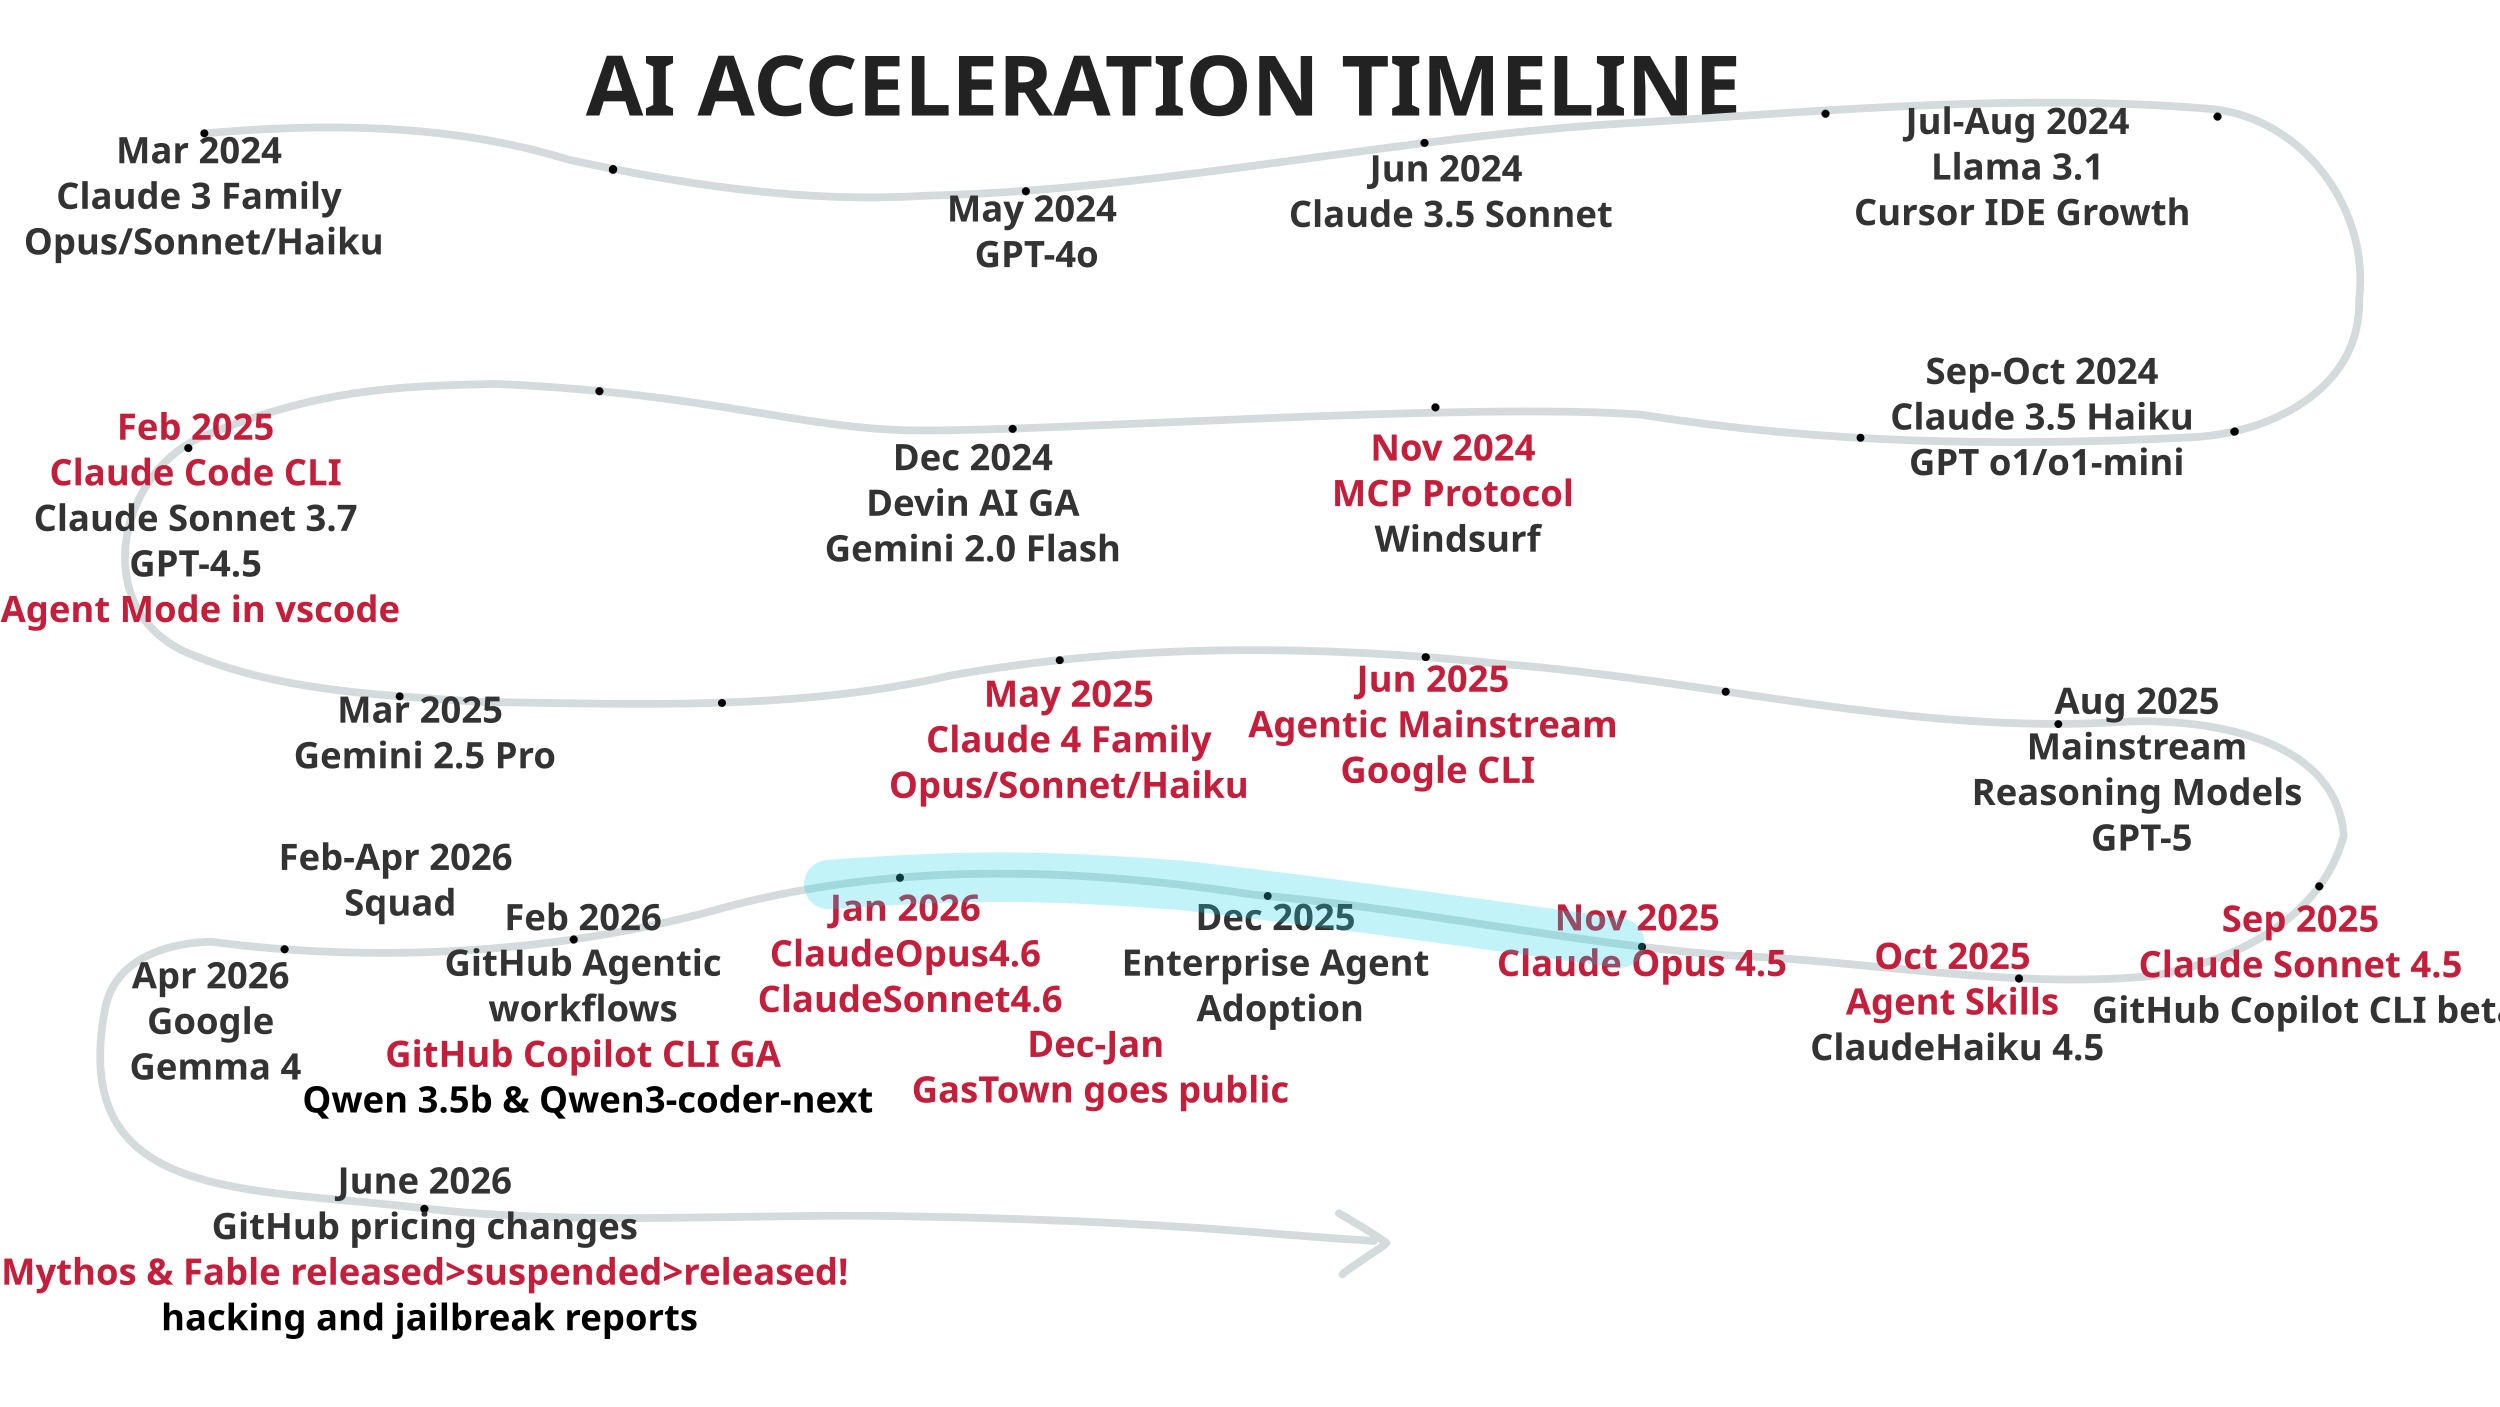
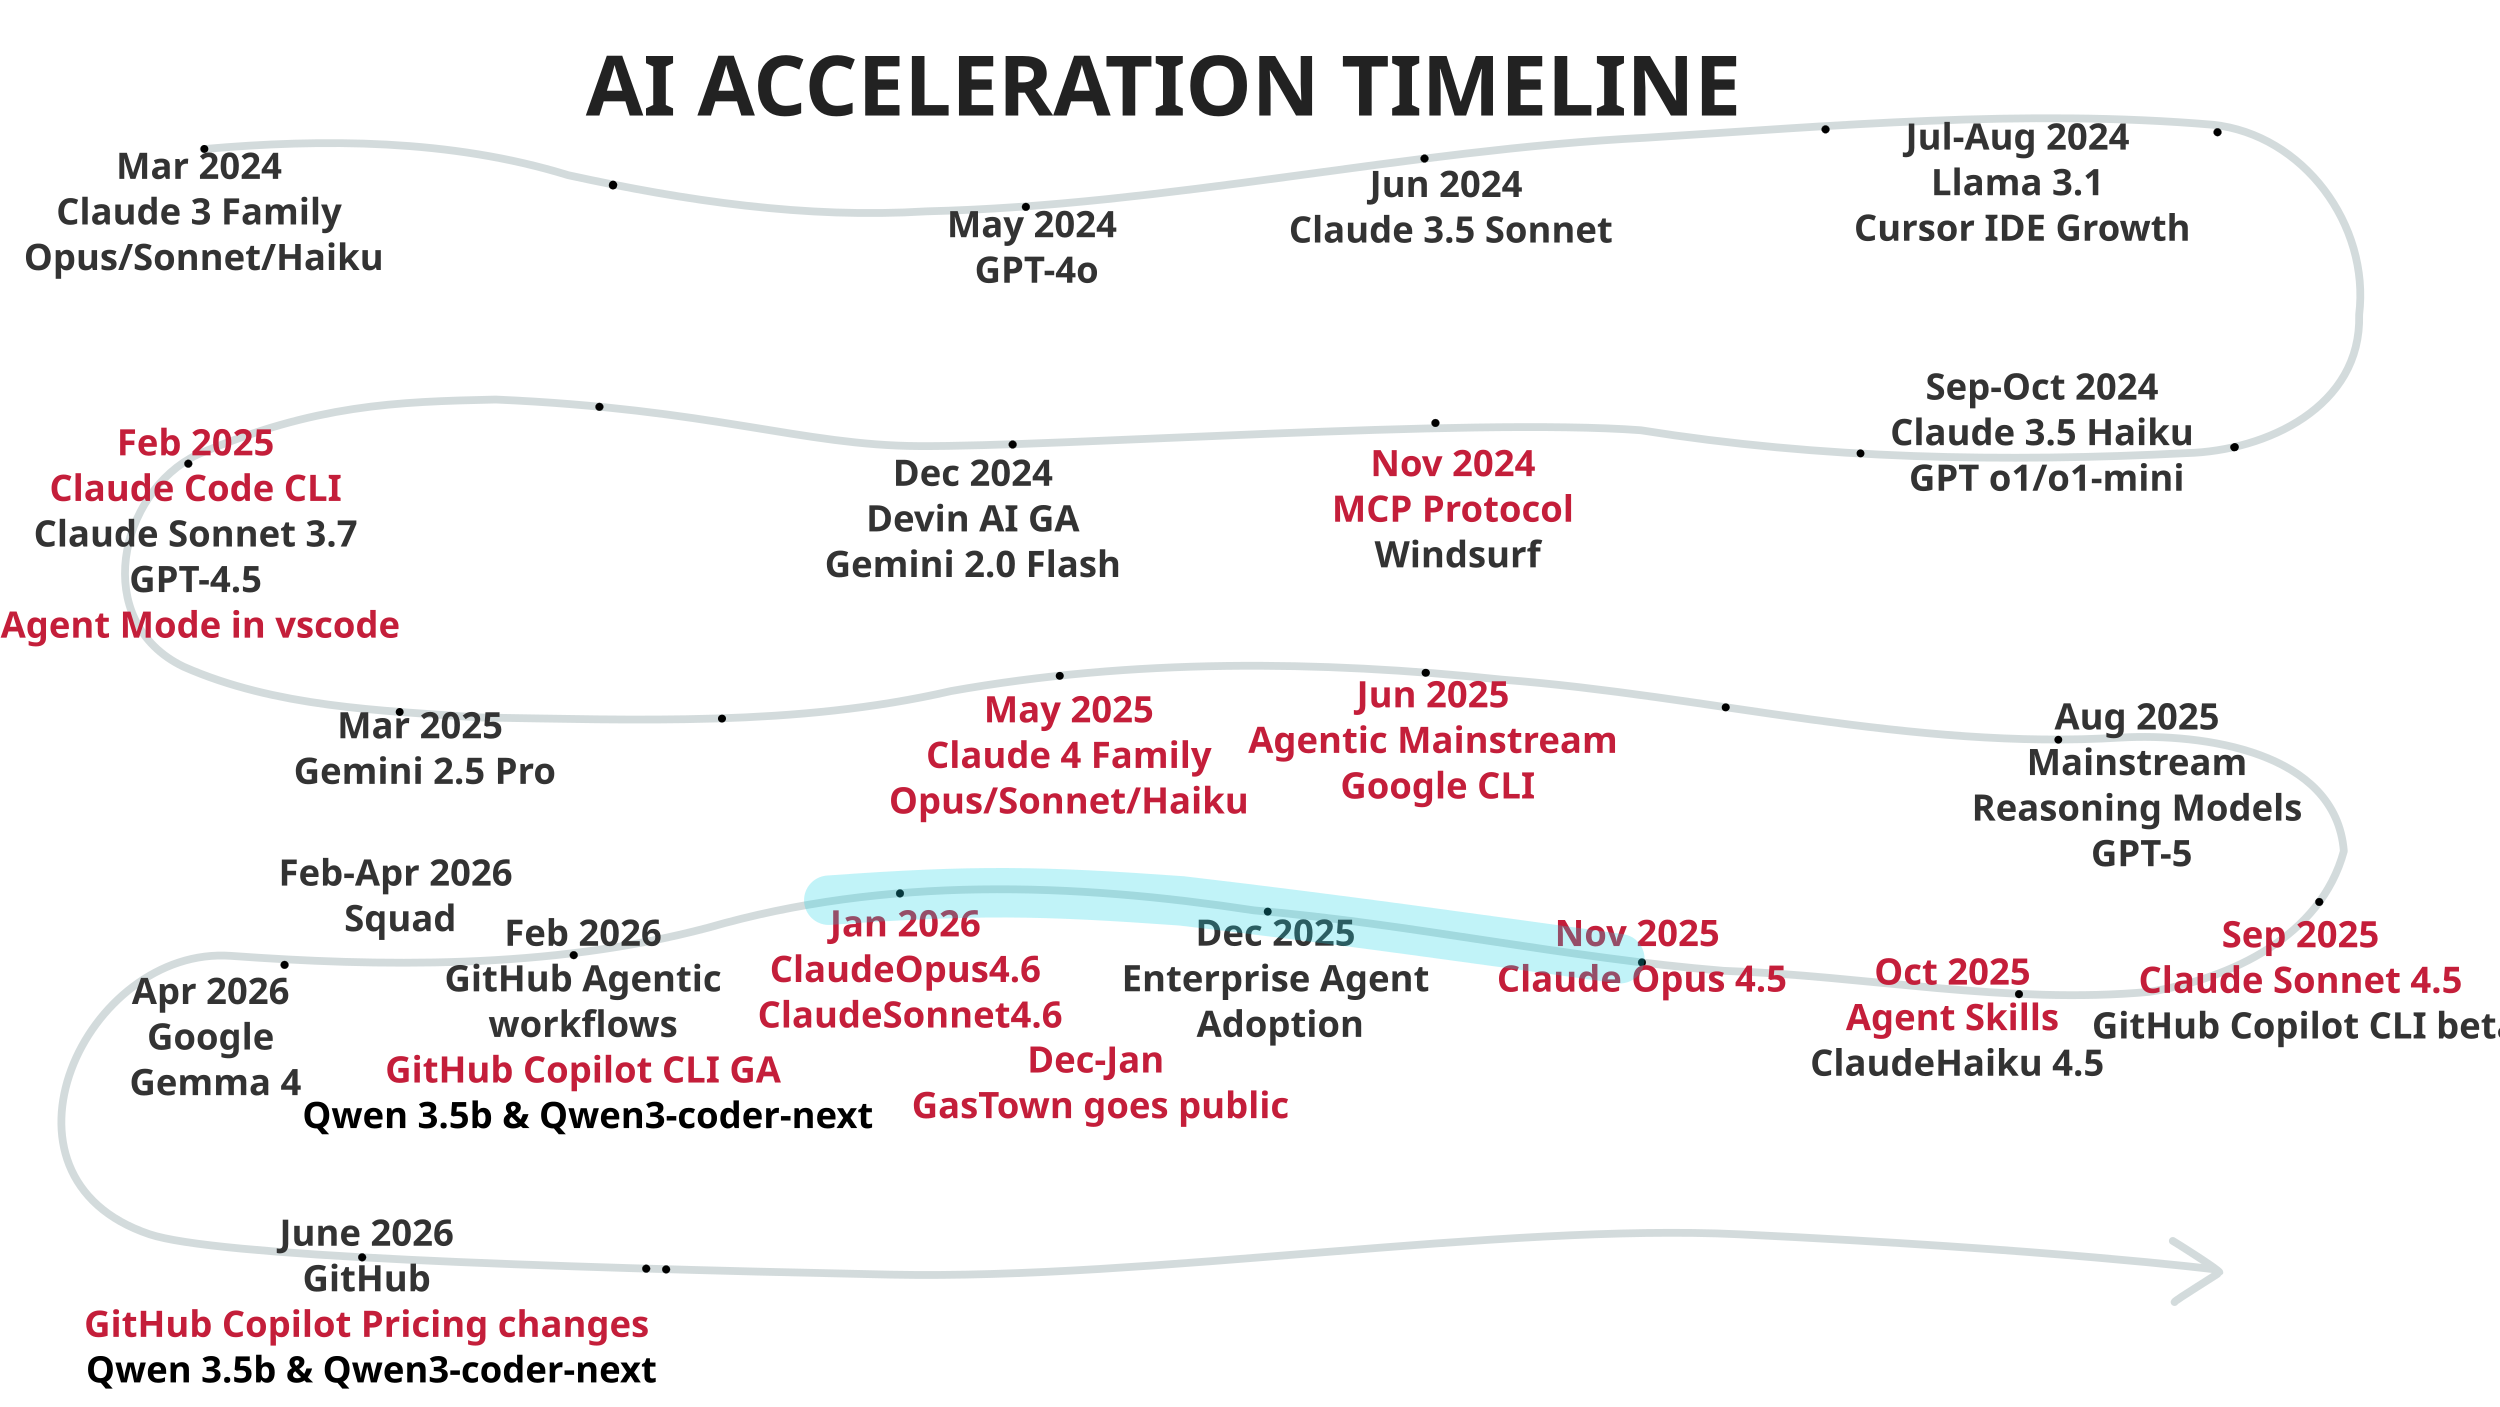
<svg xmlns="http://www.w3.org/2000/svg" width="960.000pt" height="540.000pt" version="1.1" viewBox="-480.000 498.000 960.000 540.000" id="svg1">
  <defs id="defs1" />
  <text x="-33.243" y="542.354" font-size="24px" font-weight="bold" text-anchor="middle" fill="#222222" font-family="'Silent People'" id="text1" style="font-size:32px;stroke-width:0.75">AI ACCELERATION TIMELINE</text>
-   <path id="STROKE_dbd12a5c-16b9-42d6-a92f-e882e7fa1056" opacity="1" fill="none" stroke="#d3dbdc" stroke-width="2.992" stroke-opacity="1" stroke-linecap="round" stroke-linejoin="round" d="m -401.8,549.251 c 46.011,-4.059 94.786,-3.897 139.95,10.014 45.211,9.854 91.145,16.771 137.599,13.893 92.785,-2.209 183.759,-23.581 276.388,-28.275 72.333,-4.529 145.123,-11.132 217.547,-4.982 34.826,3.639 60.428,38.57 56.231,72.936 0.959,35.438 -35.64,52.313 -66.19,53.155 -69.993,3.582 -140.323,2.32 -209.664,-8.774 -65.579,-4.869 -223.55,6.436 -277.346,6.078 -44.475,-0.213 -79.292,-14.244 -162.352,-17.875 -38.713,0.862 -69.069,1.882 -114.385,21.045 -30.386,14.5 -41.404,64.327 -5.467,81.559 35.213,15.552 75.148,16.744 113.085,19.474 60.689,0.893 121.956,3.576 181.592,-10.131 69.835,-12.426 141.233,-11.842 211.559,-4.389 79.427,6.108 157.616,27.26 237.812,22.233 31.009,-1.682 82.471,5.141 85.469,43.637 -8.924,32.854 -43.241,48.839 -74.41,53.996 -54.664,5.078 -109.13,-6.211 -163.739,-8.046 C 121.371,859.869 61.946,846.761 1.441,841.572 -67.883,830.962 -139.955,828.549 -207.945,848.196 c -61.361,16.316 -129.623,19.532 -190.625,11.47 0,0 -36.064,-0.924 -41.086,25.714 -14.031,74.427 53.357,68.35 121.867,76.564 57.966,6.95 121.777,2.041 183.295,3.058 65.173,1.077 109.701,3.882 146.802,6.976 17.831,1.487 35.303,2.548 35.303,2.548" />
-   <path id="STROKE_cd4b5e25-c1a3-49af-9267-4b5ae8dfc039" opacity="1" fill="none" stroke="#d3dbdc" stroke-width="2.992" stroke-opacity="1" stroke-linecap="round" stroke-linejoin="round" d="m 35.511,987.337 c 0.305,-0.844 16.727,-11.451 16.871,-11.855 0.274,-0.767 -17.686,-11.343 -18.227,-11.585" />
-   <path id="STROKE_a53d1714-c0f0-4325-a5e2-d89635c69ff6" opacity="1" fill="none" stroke="#000000" stroke-width="3.017" stroke-opacity="1" stroke-linecap="round" stroke-linejoin="round" d="m -401.541,549.178 c 0.019,0.005 0.09,-0.012 0.007,0.031" />
-   <path id="STROKE_165553ad-7c68-4dc0-beb0-909b178ac17a" opacity="1" fill="none" stroke="#000000" stroke-width="3.017" stroke-opacity="1" stroke-linecap="round" stroke-linejoin="round" d="m -244.663,562.93 c -0.268,0.569 0.525,0.313 0.077,-0.058" />
-   <circle id="STROKE_97d0145f-be58-4367-ba32-9d8d4aab7898" opacity="1" fill="#000000" stroke="#000000" stroke-width="0.1" stroke-opacity="1" fill-opacity="1" cx="-86.062" cy="571.444" r="1.509" />
-   <circle id="STROKE_09808293-f756-4cc6-a810-27740956ce8f" opacity="1" fill="#000000" stroke="#000000" stroke-width="0.1" stroke-opacity="1" fill-opacity="1" cx="67.009" cy="552.876" r="1.509" />
-   <circle id="STROKE_f42658d8-6727-484b-bfa9-ff2dc2afeb2c" opacity="1" fill="#000000" stroke="#000000" stroke-width="0.1" stroke-opacity="1" fill-opacity="1" cx="221.008" cy="541.68" r="1.509" />
-   <circle id="STROKE_318544ed-8868-42f4-ac0d-78428e50db5c" opacity="1" fill="#000000" stroke="#000000" stroke-width="0.1" stroke-opacity="1" fill-opacity="1" cx="371.532" cy="542.774" r="1.509" />
-   <path id="STROKE_83bfe989-9772-4df1-9368-b21bb83bbe0d" opacity="1" fill="none" stroke="#000000" stroke-width="3.017" stroke-opacity="1" stroke-linecap="round" stroke-linejoin="round" d="m 378.162,663.641 c -0.589,-0.008 -0.039,0.436 0.038,0.006" />
-   <path id="STROKE_78f3b325-deca-4632-a9e7-a6ea3b6c57a5" opacity="1" fill="none" stroke="#000000" stroke-width="3.017" stroke-opacity="1" stroke-linecap="round" stroke-linejoin="round" d="m 234.444,666.118 c -0.143,-0.009 -0.023,0.048 -0.017,-0.042" />
-   <circle id="STROKE_b4773389-e693-4ee1-8e9a-97bd4b48377e" opacity="1" fill="#000000" stroke="#000000" stroke-width="0.1" stroke-opacity="1" fill-opacity="1" cx="71.21" cy="654.422" r="1.509" />
-   <circle id="STROKE_ab0d6b94-137a-4b74-9427-ef60802747db" opacity="1" fill="#000000" stroke="#000000" stroke-width="0.1" stroke-opacity="1" fill-opacity="1" cx="-91.139" cy="662.695" r="1.509" />
-   <circle id="STROKE_0993d166-2369-44bf-920b-d780690771bf" opacity="1" fill="#000000" stroke="#000000" stroke-width="0.1" stroke-opacity="1" fill-opacity="1" cx="-249.822" cy="648.224" r="1.509" />
-   <circle id="STROKE_2ffb6edd-3554-4c67-bb7e-7d363b2fda70" opacity="1" fill="#000000" stroke="#000000" stroke-width="0.1" stroke-opacity="1" fill-opacity="1" cx="-407.695" cy="670.059" r="1.509" />
-   <path id="STROKE_7e282e59-3b41-460a-aacc-a5cf82ae8ef9" opacity="1" fill="none" stroke="#000000" stroke-width="3.017" stroke-opacity="1" stroke-linecap="round" stroke-linejoin="round" d="m -326.525,765.377 c 0,0 0.045,0.112 -0.017,0.024" />
-   <path id="STROKE_711c38e2-0c30-491f-b12b-b01df75b0c5a" opacity="1" fill="none" stroke="#000000" stroke-width="3.017" stroke-opacity="1" stroke-linecap="round" stroke-linejoin="round" d="m -202.747,767.951 c 0,0 -0.134,0.01 0.024,-0.024" />
-   <path id="STROKE_77c3bd83-47cc-47c2-9afb-bcd6a8fb22f7" opacity="1" fill="none" stroke="#000000" stroke-width="3.017" stroke-opacity="1" stroke-linecap="round" stroke-linejoin="round" d="m -73.092,751.524 c 0,0 -0.039,0.024 0.071,-0.008" />
-   <path id="STROKE_8528b304-178d-4cbb-b5ce-e4eb205a2a53" opacity="1" fill="none" stroke="#000000" stroke-width="3.017" stroke-opacity="1" stroke-linecap="round" stroke-linejoin="round" d="m 67.514,750.344 c -0.259,0 -0.005,0.038 0.054,0.007" />
-   <path id="STROKE_3b70efcc-edab-4d03-a7c3-175f37ff8e0f" opacity="1" fill="none" stroke="#000000" stroke-width="3.017" stroke-opacity="1" stroke-linecap="round" stroke-linejoin="round" d="m 182.65,763.61 c 0,0 -0.05,0.119 0.067,-0.006" />
-   <path id="STROKE_1bbadcc1-b9ec-4d3d-b601-1bda84948037" opacity="1" fill="none" stroke="#000000" stroke-width="3.017" stroke-opacity="1" stroke-linecap="round" stroke-linejoin="round" d="m 310.392,776.055 c 0.002,-0.071 -0.027,-0.004 0.002,-0.004" />
-   <circle id="STROKE_f9370476-f1f4-4688-acf0-505ab72263e4" opacity="1" fill="#000000" stroke="#000000" stroke-width="0.1" stroke-opacity="1" fill-opacity="1" cx="410.589" cy="838.353" r="1.509" />
-   <circle id="STROKE_70551808-5471-4df5-827a-99c8253570e7" opacity="1" fill="#000000" stroke="#000000" stroke-width="0.1" stroke-opacity="1" fill-opacity="1" cx="295.291" cy="873.744" r="1.509" />
-   <circle id="STROKE_00e270a6-75c6-4cc2-a476-134ab7e0bcaa" opacity="1" fill="#000000" stroke="#000000" stroke-width="0.1" stroke-opacity="1" fill-opacity="1" cx="150.514" cy="861.589" r="1.509" />
-   <path id="STROKE_0d830073-487a-4159-ae84-587f3510621a" opacity="1" fill="none" stroke="#000000" stroke-width="3.017" stroke-opacity="1" stroke-linecap="round" stroke-linejoin="round" d="m 6.809,842.041 -0.009,0.042" />
-   <circle id="STROKE_a61f761d-0edf-4213-baf4-c2746401936b" opacity="1" fill="#000000" stroke="#000000" stroke-width="0.1" stroke-opacity="1" fill-opacity="1" cx="-134.408" cy="835.067" r="1.509" />
-   <circle id="STROKE_98ed6746-4605-4596-beeb-476b6cc1c72f" opacity="1" fill="#000000" stroke="#000000" stroke-width="0.1" stroke-opacity="1" fill-opacity="1" cx="-259.684" cy="858.777" r="1.509" />
-   <circle id="STROKE_b9882232-75ac-468f-926d-748d5e19eb02" opacity="1" fill="#000000" stroke="#000000" stroke-width="0.1" stroke-opacity="1" fill-opacity="1" cx="-370.722" cy="862.514" r="1.509" />
-   <circle id="STROKE_b9882232-75ac-468f-926d-748d5e19eb02-8" opacity="1" fill="#000000" stroke="#000000" stroke-width="0.1" stroke-opacity="1" fill-opacity="1" cx="-317.026" cy="962.202" r="1.509" />
-   <text x="-401.766" y="560.689" font-size="14px" font-weight="bold" text-anchor="middle" fill="#c41e3a" font-family="'Silent People'" id="text7" style="stroke-width:0.75">
-     <tspan id="tspan3" x="-401.766" y="560.689" style="fill:#333333;fill-opacity:1">Mar 2024</tspan>
-     <tspan id="tspan4" x="-401.766" y="578.189" style="fill:#333333;fill-opacity:1">Claude 3 Family</tspan>
-     <tspan x="-401.766" y="595.689" id="tspan5" style="fill:#333333;fill-opacity:1">Opus/Sonnet/Haiku</tspan>
+   <path id="STROKE_dbd12a5c-16b9-42d6-a92f-e882e7fa1056" opacity="1" fill="none" stroke="#d3dbdc" stroke-width="2.992" stroke-opacity="1" stroke-linecap="round" stroke-linejoin="round" d="m -401.8,555.251 c 46.011,-4.059 94.786,-3.897 139.95,10.014 45.211,9.854 91.145,16.771 137.599,13.893 92.785,-2.209 183.759,-23.581 276.388,-28.275 72.333,-4.529 145.123,-11.132 217.547,-4.982 34.826,3.639 60.428,38.57 56.231,72.936 0.959,35.438 -35.64,52.313 -66.19,53.155 -69.993,3.582 -140.323,2.32 -209.664,-8.774 -65.579,-4.869 -223.55,6.436 -277.346,6.078 -44.475,-0.213 -79.292,-14.244 -162.352,-17.875 -38.713,0.862 -69.069,1.882 -114.385,21.045 -30.386,14.5 -41.404,64.327 -5.467,81.559 35.213,15.552 75.148,16.744 113.085,19.474 60.689,0.893 121.956,3.576 181.592,-10.131 69.835,-12.426 141.233,-11.842 211.559,-4.389 79.427,6.108 157.616,27.26 237.812,22.233 31.009,-1.682 82.471,5.141 85.469,43.637 -8.924,32.854 -43.241,48.839 -74.41,53.996 -54.664,5.078 -109.13,-6.211 -163.739,-8.046 C 121.371,865.869 61.946,852.761 1.441,847.572 -67.883,836.962 -139.955,834.549 -207.945,854.196 c -61.361,16.316 -127.465,14.89 -183.299,10.859 -55.834,-4.031 -97.392,84.755 -31.319,106.904 24.775,8.305 145.639,12.606 284.761,15.502 98.84,2.057 235.236,-19.826 325.595,-15.492 121.649,5.834 182.442,13.44 182.442,13.44" />
+   <path id="STROKE_cd4b5e25-c1a3-49af-9267-4b5ae8dfc039" opacity="1" fill="none" stroke="#d3dbdc" stroke-width="2.992" stroke-opacity="1" stroke-linecap="round" stroke-linejoin="round" d="m 355.033,997.987 c 0.329,-0.835 17.051,-10.963 17.207,-11.363 0.296,-0.759 -17.351,-11.849 -17.884,-12.106" />
+   <path id="STROKE_a53d1714-c0f0-4325-a5e2-d89635c69ff6" opacity="1" fill="none" stroke="#000000" stroke-width="3.017" stroke-opacity="1" stroke-linecap="round" stroke-linejoin="round" d="m -401.541,555.178 c 0.019,0.005 0.09,-0.012 0.007,0.031" />
+   <path id="STROKE_165553ad-7c68-4dc0-beb0-909b178ac17a" opacity="1" fill="none" stroke="#000000" stroke-width="3.017" stroke-opacity="1" stroke-linecap="round" stroke-linejoin="round" d="m -244.663,568.93 c -0.268,0.569 0.525,0.313 0.077,-0.058" />
+   <circle id="STROKE_97d0145f-be58-4367-ba32-9d8d4aab7898" opacity="1" fill="#000000" stroke="#000000" stroke-width="0.1" stroke-opacity="1" fill-opacity="1" cx="-86.062" cy="577.444" r="1.509" />
+   <circle id="STROKE_09808293-f756-4cc6-a810-27740956ce8f" opacity="1" fill="#000000" stroke="#000000" stroke-width="0.1" stroke-opacity="1" fill-opacity="1" cx="67.009" cy="558.876" r="1.509" />
+   <circle id="STROKE_f42658d8-6727-484b-bfa9-ff2dc2afeb2c" opacity="1" fill="#000000" stroke="#000000" stroke-width="0.1" stroke-opacity="1" fill-opacity="1" cx="221.008" cy="547.68" r="1.509" />
+   <circle id="STROKE_318544ed-8868-42f4-ac0d-78428e50db5c" opacity="1" fill="#000000" stroke="#000000" stroke-width="0.1" stroke-opacity="1" fill-opacity="1" cx="371.532" cy="548.774" r="1.509" />
+   <path id="STROKE_83bfe989-9772-4df1-9368-b21bb83bbe0d" opacity="1" fill="none" stroke="#000000" stroke-width="3.017" stroke-opacity="1" stroke-linecap="round" stroke-linejoin="round" d="m 378.162,669.641 c -0.589,-0.008 -0.039,0.436 0.038,0.006" />
+   <path id="STROKE_78f3b325-deca-4632-a9e7-a6ea3b6c57a5" opacity="1" fill="none" stroke="#000000" stroke-width="3.017" stroke-opacity="1" stroke-linecap="round" stroke-linejoin="round" d="m 234.444,672.118 c -0.143,-0.009 -0.023,0.048 -0.017,-0.042" />
+   <circle id="STROKE_b4773389-e693-4ee1-8e9a-97bd4b48377e" opacity="1" fill="#000000" stroke="#000000" stroke-width="0.1" stroke-opacity="1" fill-opacity="1" cx="71.21" cy="660.422" r="1.509" />
+   <circle id="STROKE_ab0d6b94-137a-4b74-9427-ef60802747db" opacity="1" fill="#000000" stroke="#000000" stroke-width="0.1" stroke-opacity="1" fill-opacity="1" cx="-91.139" cy="668.695" r="1.509" />
+   <circle id="STROKE_0993d166-2369-44bf-920b-d780690771bf" opacity="1" fill="#000000" stroke="#000000" stroke-width="0.1" stroke-opacity="1" fill-opacity="1" cx="-249.822" cy="654.224" r="1.509" />
+   <circle id="STROKE_2ffb6edd-3554-4c67-bb7e-7d363b2fda70" opacity="1" fill="#000000" stroke="#000000" stroke-width="0.1" stroke-opacity="1" fill-opacity="1" cx="-407.695" cy="676.059" r="1.509" />
+   <path id="STROKE_7e282e59-3b41-460a-aacc-a5cf82ae8ef9" opacity="1" fill="none" stroke="#000000" stroke-width="3.017" stroke-opacity="1" stroke-linecap="round" stroke-linejoin="round" d="m -326.525,771.377 c 0,0 0.045,0.112 -0.017,0.024" />
+   <path id="STROKE_711c38e2-0c30-491f-b12b-b01df75b0c5a" opacity="1" fill="none" stroke="#000000" stroke-width="3.017" stroke-opacity="1" stroke-linecap="round" stroke-linejoin="round" d="m -202.747,773.951 c 0,0 -0.134,0.01 0.024,-0.024" />
+   <path id="STROKE_77c3bd83-47cc-47c2-9afb-bcd6a8fb22f7" opacity="1" fill="none" stroke="#000000" stroke-width="3.017" stroke-opacity="1" stroke-linecap="round" stroke-linejoin="round" d="m -73.092,757.524 c 0,0 -0.039,0.024 0.071,-0.008" />
+   <path id="STROKE_8528b304-178d-4cbb-b5ce-e4eb205a2a53" opacity="1" fill="none" stroke="#000000" stroke-width="3.017" stroke-opacity="1" stroke-linecap="round" stroke-linejoin="round" d="m 67.514,756.344 c -0.259,0 -0.005,0.038 0.054,0.007" />
+   <path id="STROKE_3b70efcc-edab-4d03-a7c3-175f37ff8e0f" opacity="1" fill="none" stroke="#000000" stroke-width="3.017" stroke-opacity="1" stroke-linecap="round" stroke-linejoin="round" d="m 182.65,769.61 c 0,0 -0.05,0.119 0.067,-0.006" />
+   <path id="STROKE_1bbadcc1-b9ec-4d3d-b601-1bda84948037" opacity="1" fill="none" stroke="#000000" stroke-width="3.017" stroke-opacity="1" stroke-linecap="round" stroke-linejoin="round" d="m 310.392,782.055 c 0.002,-0.071 -0.027,-0.004 0.002,-0.004" />
+   <circle id="STROKE_f9370476-f1f4-4688-acf0-505ab72263e4" opacity="1" fill="#000000" stroke="#000000" stroke-width="0.1" stroke-opacity="1" fill-opacity="1" cx="410.589" cy="844.353" r="1.509" />
+   <circle id="STROKE_70551808-5471-4df5-827a-99c8253570e7" opacity="1" fill="#000000" stroke="#000000" stroke-width="0.1" stroke-opacity="1" fill-opacity="1" cx="295.291" cy="879.744" r="1.509" />
+   <circle id="STROKE_00e270a6-75c6-4cc2-a476-134ab7e0bcaa" opacity="1" fill="#000000" stroke="#000000" stroke-width="0.1" stroke-opacity="1" fill-opacity="1" cx="150.514" cy="867.589" r="1.509" />
+   <path id="STROKE_0d830073-487a-4159-ae84-587f3510621a" opacity="1" fill="none" stroke="#000000" stroke-width="3.017" stroke-opacity="1" stroke-linecap="round" stroke-linejoin="round" d="m 6.809,848.041 -0.009,0.042" />
+   <circle id="STROKE_a61f761d-0edf-4213-baf4-c2746401936b" opacity="1" fill="#000000" stroke="#000000" stroke-width="0.1" stroke-opacity="1" fill-opacity="1" cx="-134.408" cy="841.067" r="1.509" />
+   <circle id="STROKE_98ed6746-4605-4596-beeb-476b6cc1c72f" opacity="1" fill="#000000" stroke="#000000" stroke-width="0.1" stroke-opacity="1" fill-opacity="1" cx="-259.684" cy="864.777" r="1.509" />
+   <circle id="STROKE_b9882232-75ac-468f-926d-748d5e19eb02" opacity="1" fill="#000000" stroke="#000000" stroke-width="0.1" stroke-opacity="1" fill-opacity="1" cx="-370.722" cy="868.514" r="1.509" />
+   <circle id="STROKE_b9882232-75ac-468f-926d-748d5e19eb02-8" opacity="1" fill="#000000" stroke="#000000" stroke-width="0.1" stroke-opacity="1" fill-opacity="1" cx="-340.927" cy="980.816" r="1.509" />
+   <circle id="STROKE_b9882232-75ac-468f-926d-748d5e19eb02-5" opacity="1" fill="#000000" stroke="#000000" stroke-width="0.1" stroke-opacity="1" fill-opacity="1" cx="-231.857" cy="985.167" r="1.509" />
+   <circle id="STROKE_b9882232-75ac-468f-926d-748d5e19eb02-1" opacity="1" fill="#000000" stroke="#000000" stroke-width="0.1" stroke-opacity="1" fill-opacity="1" cx="-224.199" cy="985.454" r="1.509" />
+   <text x="-401.766" y="566.689" font-size="14px" font-weight="bold" text-anchor="middle" fill="#c41e3a" font-family="'Silent People'" id="text7" style="stroke-width:0.75">
+     <tspan id="tspan3" x="-401.766" y="566.689" style="fill:#333333;fill-opacity:1">Mar 2024</tspan>
+     <tspan id="tspan4" x="-401.766" y="584.189" style="fill:#333333;fill-opacity:1">Claude 3 Family</tspan>
+     <tspan x="-401.766" y="601.689" id="tspan5" style="fill:#333333;fill-opacity:1">Opus/Sonnet/Haiku</tspan>
  </text>
-   <g id="g46" transform="translate(161.9454,-81.92708)">
+   <g id="g46" transform="translate(161.9454,-75.92708)">
    <text x="-243.87" y="665" font-size="14px" font-weight="bold" text-anchor="middle" fill="#333333" font-family="'Silent People'" id="text2">
      <tspan id="tspan8" x="-243.87" y="665">May 2024</tspan>
      <tspan id="tspan9" x="-243.87" y="682.5">GPT-4o</tspan>
    </text>
    <text xml:space="preserve" style="font-size:9px;writing-mode:lr-tb;direction:ltr;opacity:0.249;fill:#c41e3a;fill-opacity:1;stroke:#f925b2;stroke-width:19" x="-225.938" y="683.082" id="text8">
      <tspan id="tspan6" style="stroke-width:19" x="-225.938" y="683.082" />
    </text>
  </g>
-   <g id="g47" transform="translate(162.377,-91.85514)">
+   <g id="g47" transform="translate(162.377,-85.85514)">
    <text x="-85.27" y="659.5" font-size="14px" font-weight="bold" text-anchor="middle" fill="#c41e3a" font-family="'Silent People'" id="text4">
      <tspan id="tspan10" x="-85.27" y="659.5" style="fill:#333333;fill-opacity:1">Jun 2024</tspan>
      <tspan id="tspan11" x="-85.27" y="677" style="fill:#333333;fill-opacity:1">Claude 3.5 Sonnet</tspan>
    </text>
  </g>
-   <text x="296.542" y="549.447" font-size="14px" font-weight="bold" text-anchor="middle" fill="#333333" font-family="'Silent People'" id="text6">
-     <tspan id="tspan12" x="296.542" y="549.447">Jul-Aug 2024</tspan>
-     <tspan id="tspan13" x="296.542" y="566.947">Llama 3.1</tspan>
-     <tspan x="296.542" y="584.447" id="tspan14">Cursor IDE Growth</tspan>
+   <text x="296.542" y="555.447" font-size="14px" font-weight="bold" text-anchor="middle" fill="#333333" font-family="'Silent People'" id="text6">
+     <tspan id="tspan12" x="296.542" y="555.447">Jul-Aug 2024</tspan>
+     <tspan id="tspan13" x="296.542" y="572.947">Llama 3.1</tspan>
+     <tspan x="296.542" y="590.447" id="tspan14">Cursor IDE Growth</tspan>
  </text>
-   <text x="305.94" y="645.44" font-size="14px" font-weight="bold" text-anchor="middle" fill="#333333" font-family="'Silent People'" id="text13">
-     <tspan id="tspan15" x="305.94" y="645.44">Sep-Oct 2024</tspan>
-     <tspan id="tspan16" x="305.94" y="662.94">Claude 3.5 Haiku</tspan>
-     <tspan x="305.94" y="680.44" id="tspan18">GPT o1/o1-mini</tspan>
+   <text x="305.94" y="651.44" font-size="14px" font-weight="bold" text-anchor="middle" fill="#333333" font-family="'Silent People'" id="text13">
+     <tspan id="tspan15" x="305.94" y="651.44">Sep-Oct 2024</tspan>
+     <tspan id="tspan16" x="305.94" y="668.94">Claude 3.5 Haiku</tspan>
+     <tspan x="305.94" y="686.44" id="tspan18">GPT o1/o1-mini</tspan>
  </text>
-   <text x="79.733" y="674.85" font-size="14px" font-weight="bold" text-anchor="middle" fill="#c41e3a" font-family="'Silent People'" id="text16">
-     <tspan id="tspan19" x="79.733" y="674.85">Nov 2024</tspan>
-     <tspan id="tspan20" x="79.733" y="692.35">MCP Protocol</tspan>
-     <tspan x="79.733" y="709.85" id="tspan21" style="fill:#333333;fill-opacity:1">Windsurf</tspan>
+   <text x="79.733" y="680.85" font-size="14px" font-weight="bold" text-anchor="middle" fill="#c41e3a" font-family="'Silent People'" id="text16">
+     <tspan id="tspan19" x="79.733" y="680.85">Nov 2024</tspan>
+     <tspan id="tspan20" x="79.733" y="698.35">MCP Protocol</tspan>
+     <tspan x="79.733" y="715.85" id="tspan21" style="fill:#333333;fill-opacity:1">Windsurf</tspan>
  </text>
-   <text x="-104.619" y="678.56" font-size="14px" font-weight="bold" text-anchor="middle" fill="#333333" font-family="'Silent People'" id="text18">
-     <tspan id="tspan22" x="-104.619" y="678.56">Dec 2024</tspan>
-     <tspan id="tspan23" x="-104.619" y="696.06">Devin AI GA</tspan>
-     <tspan x="-104.619" y="713.56" id="tspan25">Gemini 2.0 Flash</tspan>
-     <tspan x="-104.619" y="731.06" id="tspan24" />
+   <text x="-104.619" y="684.56" font-size="14px" font-weight="bold" text-anchor="middle" fill="#333333" font-family="'Silent People'" id="text18">
+     <tspan id="tspan22" x="-104.619" y="684.56">Dec 2024</tspan>
+     <tspan id="tspan23" x="-104.619" y="702.06">Devin AI GA</tspan>
+     <tspan x="-104.619" y="719.56" id="tspan25">Gemini 2.0 Flash</tspan>
+     <tspan x="-104.619" y="737.06" id="tspan24" />
  </text>
-   <g id="g52" transform="translate(-454.8891,-78.90549)">
+   <g id="g52" transform="translate(-454.8891,-72.90549)">
    <text x="51.82" y="745.766" font-size="14px" font-weight="bold" text-anchor="middle" fill="#c41e3a" font-family="'Silent People'" id="text21">
      <tspan id="tspan26" x="51.82" y="745.766">Feb 2025</tspan>
      <tspan id="tspan27" x="51.82" y="763.266">Claude Code CLI</tspan>
      <tspan x="51.82" y="780.766" id="tspan29" style="fill:#333333;fill-opacity:1">Claude Sonnet 3.7</tspan>
      <tspan x="51.82" y="798.266" id="tspan30" style="fill:#333333;fill-opacity:1">GPT-4.5</tspan>
      <tspan x="51.82" y="815.766" style="fill:#c41e3a;fill-opacity:1" id="tspan84">Agent Mode in vscode</tspan>
    </text>
  </g>
-   <text x="-316.868" y="775.505" font-size="14px" font-weight="bold" text-anchor="middle" fill="#333333" font-family="'Silent People'" id="text24">
-     <tspan id="tspan31" x="-316.868" y="775.505">Mar 2025</tspan>
-     <tspan id="tspan32" x="-316.868" y="793.005">Gemini 2.5 Pro</tspan>
+   <text x="-316.868" y="781.505" font-size="14px" font-weight="bold" text-anchor="middle" fill="#333333" font-family="'Silent People'" id="text24">
+     <tspan id="tspan31" x="-316.868" y="781.505">Mar 2025</tspan>
+     <tspan id="tspan32" x="-316.868" y="799.005">Gemini 2.5 Pro</tspan>
  </text>
-   <text x="-67.748" y="769.375" font-size="14px" font-weight="bold" text-anchor="middle" fill="#333333" font-family="'Silent People'" id="text26" style="fill:#c41e3a;fill-opacity:1">
-     <tspan id="tspan33" x="-67.748" y="769.375">May 2025</tspan>
-     <tspan id="tspan34" x="-67.748" y="786.875">Claude 4 Family</tspan>
-     <tspan x="-67.748" y="804.375" id="tspan79">Opus/Sonnet/Haiku</tspan>
-     <tspan x="-67.748" y="821.875" id="tspan35" />
+   <text x="-67.748" y="775.375" font-size="14px" font-weight="bold" text-anchor="middle" fill="#333333" font-family="'Silent People'" id="text26" style="fill:#c41e3a;fill-opacity:1">
+     <tspan id="tspan33" x="-67.748" y="775.375">May 2025</tspan>
+     <tspan id="tspan34" x="-67.748" y="792.875">Claude 4 Family</tspan>
+     <tspan x="-67.748" y="810.375" id="tspan79">Opus/Sonnet/Haiku</tspan>
+     <tspan x="-67.748" y="827.875" id="tspan35" />
  </text>
-   <text x="72.09" y="763.613" font-size="14px" font-weight="bold" text-anchor="middle" fill="#c41e3a" font-family="'Silent People'" id="text28">
-     <tspan id="tspan36" x="72.09" y="763.613">Jun 2025</tspan>
-     <tspan id="tspan37" x="72.09" y="781.113">Agentic Mainstream</tspan>
-     <tspan x="72.09" y="798.613" id="tspan1">Google CLI</tspan>
+   <text x="72.09" y="769.613" font-size="14px" font-weight="bold" text-anchor="middle" fill="#c41e3a" font-family="'Silent People'" id="text28">
+     <tspan id="tspan36" x="72.09" y="769.613">Jun 2025</tspan>
+     <tspan id="tspan37" x="72.09" y="787.113">Agentic Mainstream</tspan>
+     <tspan x="72.09" y="804.613" id="tspan1">Google CLI</tspan>
  </text>
-   <text x="342.425" y="772.114" font-size="14px" font-weight="bold" text-anchor="middle" fill="#333333" font-family="'Silent People'" id="text33">
-     <tspan id="tspan40" x="342.425" y="772.114">Aug 2025</tspan>
-     <tspan id="tspan41" x="342.425" y="789.614">Mainstream</tspan>
-     <tspan x="342.425" y="807.114" id="tspan42">Reasoning Models</tspan>
-     <tspan x="342.425" y="824.614" id="tspan2">GPT-5</tspan>
+   <text x="342.425" y="778.114" font-size="14px" font-weight="bold" text-anchor="middle" fill="#333333" font-family="'Silent People'" id="text33">
+     <tspan id="tspan40" x="342.425" y="778.114">Aug 2025</tspan>
+     <tspan id="tspan41" x="342.425" y="795.614">Mainstream</tspan>
+     <tspan x="342.425" y="813.114" id="tspan42">Reasoning Models</tspan>
+     <tspan x="342.425" y="830.614" id="tspan2">GPT-5</tspan>
  </text>
-   <text x="405.211" y="855.762" font-size="14px" font-weight="bold" text-anchor="middle" fill="#c41e3a" font-family="'Silent People'" id="text16-1">
-     <tspan id="tspan43" x="405.211" y="855.762">Sep 2025</tspan>
-     <tspan id="tspan44" x="405.211" y="873.262">Claude Sonnet 4.5</tspan>
-     <tspan x="405.211" y="890.762" id="tspan53" style="fill:#333333;fill-opacity:1">GitHub Copilot CLI beta</tspan>
+   <text x="405.211" y="861.762" font-size="14px" font-weight="bold" text-anchor="middle" fill="#c41e3a" font-family="'Silent People'" id="text16-1">
+     <tspan id="tspan43" x="405.211" y="861.762">Sep 2025</tspan>
+     <tspan id="tspan44" x="405.211" y="879.262">Claude Sonnet 4.5</tspan>
+     <tspan x="405.211" y="896.762" id="tspan53" style="fill:#333333;fill-opacity:1">GitHub Copilot CLI beta</tspan>
  </text>
-   <text x="271.567" y="870.078" font-size="14px" font-weight="bold" text-anchor="middle" fill="#333333" font-family="'Silent People'" id="text36">
-     <tspan id="tspan45" x="271.567" y="870.078" style="fill:#c41e3a;fill-opacity:1">Oct 2025</tspan>
-     <tspan x="271.567" y="887.578" id="tspan47" style="fill:#c41e3a;fill-opacity:1">Agent Skills</tspan>
-     <tspan x="271.567" y="905.078" id="tspan51">ClaudeHaiku 4.5</tspan>
+   <text x="271.567" y="876.078" font-size="14px" font-weight="bold" text-anchor="middle" fill="#333333" font-family="'Silent People'" id="text36">
+     <tspan id="tspan45" x="271.567" y="876.078" style="fill:#c41e3a;fill-opacity:1">Oct 2025</tspan>
+     <tspan x="271.567" y="893.578" id="tspan47" style="fill:#c41e3a;fill-opacity:1">Agent Skills</tspan>
+     <tspan x="271.567" y="911.078" id="tspan51">ClaudeHaiku 4.5</tspan>
  </text>
-   <text x="150.512" y="855.282" font-size="14" font-weight="bold" text-anchor="middle" fill="#333333" font-family="'Silent People'" id="text38" style="font-size:14px;fill:#c41e3a;fill-opacity:1">
-     <tspan id="tspan48" x="150.512" y="855.282">Nov 2025</tspan>
-     <tspan id="tspan49" x="150.512" y="872.782">Claude Opus 4.5</tspan>
+   <text x="150.512" y="861.282" font-size="14" font-weight="bold" text-anchor="middle" fill="#333333" font-family="'Silent People'" id="text38" style="font-size:14px;fill:#c41e3a;fill-opacity:1">
+     <tspan id="tspan48" x="150.512" y="861.282">Nov 2025</tspan>
+     <tspan id="tspan49" x="150.512" y="878.782">Claude Opus 4.5</tspan>
  </text>
-   <text x="11.619" y="855.147" font-size="14px" font-weight="bold" text-anchor="middle" fill="#333333" font-family="'Silent People'" id="text40">
-     <tspan id="tspan54" x="11.619" y="855.147">Dec 2025</tspan>
-     <tspan id="tspan55" x="11.619" y="872.647">Enterprise Agent</tspan>
-     <tspan x="11.619" y="890.147" id="tspan56">Adoption</tspan>
+   <text x="11.619" y="861.147" font-size="14px" font-weight="bold" text-anchor="middle" fill="#333333" font-family="'Silent People'" id="text40">
+     <tspan id="tspan54" x="11.619" y="861.147">Dec 2025</tspan>
+     <tspan id="tspan55" x="11.619" y="878.647">Enterprise Agent</tspan>
+     <tspan x="11.619" y="896.147" id="tspan56">Adoption</tspan>
  </text>
-   <text x="-57.43" y="903.855" font-size="14px" font-weight="bold" text-anchor="middle" fill="#c41e3a" font-family="'Silent People'" id="text28-1">
-     <tspan id="tspan57" x="-57.43" y="903.855">Dec-Jan</tspan>
-     <tspan id="tspan58" x="-57.43" y="921.355">GasTown goes public</tspan>
+   <text x="-57.43" y="909.855" font-size="14px" font-weight="bold" text-anchor="middle" fill="#c41e3a" font-family="'Silent People'" id="text28-1">
+     <tspan id="tspan57" x="-57.43" y="909.855">Dec-Jan</tspan>
+     <tspan id="tspan58" x="-57.43" y="927.355">GasTown goes public</tspan>
  </text>
  <text xml:space="preserve" style="font-weight:bold;font-size:18px;font-family:'Silent People';-inkscape-font-specification:'Silent People Bold';writing-mode:lr-tb;direction:ltr;opacity:0.312;fill:none;stroke:#7fdbf7;stroke-width:23" x="-248.558" y="960.832" id="text64">
    <tspan id="tspan64" style="stroke-width:23" x="-248.558" y="960.832" />
  </text>
-   <text x="-130.524" y="851.58" font-size="14px" font-weight="bold" text-anchor="middle" fill="#c41e3a" font-family="'Silent People'" id="text43">
-     <tspan id="tspan59" x="-130.524" y="851.58">Jan 2026</tspan>
-     <tspan id="tspan60" x="-130.524" y="869.08">ClaudeOpus4.6</tspan>
-     <tspan x="-130.524" y="886.58" id="tspan61">ClaudeSonnet4.6</tspan>
+   <text x="-130.524" y="857.58" font-size="14px" font-weight="bold" text-anchor="middle" fill="#c41e3a" font-family="'Silent People'" id="text43">
+     <tspan id="tspan59" x="-130.524" y="857.58">Jan 2026</tspan>
+     <tspan id="tspan60" x="-130.524" y="875.08">ClaudeOpus4.6</tspan>
+     <tspan x="-130.524" y="892.58" id="tspan61">ClaudeSonnet4.6</tspan>
  </text>
-   <text x="-254.285" y="855.186" font-size="14px" font-weight="bold" text-anchor="middle" fill="#333333" font-family="'Silent People'" id="text40-3">
-     <tspan id="tspan62" x="-254.285" y="855.186">Feb 2026</tspan>
-     <tspan id="tspan63" x="-254.285" y="872.686">GitHub Agentic</tspan>
-     <tspan x="-254.285" y="890.186" id="tspan65">workflows</tspan>
-     <tspan x="-254.285" y="907.686" id="tspan78" style="fill:#c41e3a;fill-opacity:1">GitHub Copilot CLI GA</tspan>
-     <tspan x="-254.285" y="925.186" style="fill:#000000;fill-opacity:1" id="tspan7">Qwen 3.5b &amp; Qwen3-coder-next</tspan>
+   <text x="-254.285" y="861.186" font-size="14px" font-weight="bold" text-anchor="middle" fill="#333333" font-family="'Silent People'" id="text40-3">
+     <tspan id="tspan62" x="-254.285" y="861.186">Feb 2026</tspan>
+     <tspan id="tspan63" x="-254.285" y="878.686">GitHub Agentic</tspan>
+     <tspan x="-254.285" y="896.186" id="tspan65">workflows</tspan>
+     <tspan x="-254.285" y="913.686" id="tspan78" style="fill:#c41e3a;fill-opacity:1">GitHub Copilot CLI GA</tspan>
+     <tspan x="-254.285" y="931.186" style="fill:#000000;fill-opacity:1" id="tspan7">Qwen 3.5b &amp; Qwen3-coder-next</tspan>
  </text>
-   <text x="-315.066" y="956.312" font-size="14px" font-weight="bold" text-anchor="middle" fill="#333333" font-family="'Silent People'" id="text40-3-1">
-     <tspan id="tspan62-1" x="-315.066" y="956.312">June 2026</tspan>
-     <tspan x="-315.066" y="973.812" id="tspan65-2">GitHub pricing changes</tspan>
-     <tspan x="-315.066" y="991.312" id="tspan78-7" style="fill:#c41e3a;fill-opacity:1">Mythos &amp; Fable released&gt;suspended&gt;released!</tspan>
-     <tspan x="-315.066" y="1008.812" style="fill:#000000;fill-opacity:1" id="tspan7-6">hacking and jailbreak reports</tspan>
+   <text x="-337.383" y="976.351" font-size="14px" font-weight="bold" text-anchor="middle" fill="#333333" font-family="'Silent People'" id="text40-3-76">
+     <tspan id="tspan62-1" x="-337.383" y="976.351">June 2026</tspan>
+     <tspan x="-337.383" y="993.851" id="tspan65-2">GitHub </tspan>
+     <tspan x="-337.383" y="1011.351" id="tspan78-3" style="fill:#c41e3a;fill-opacity:1">GitHub Copilot Pricing changes</tspan>
+     <tspan x="-337.383" y="1028.851" style="fill:#000000;fill-opacity:1" id="tspan7-2">Qwen 3.5b &amp; Qwen3-coder-next</tspan>
  </text>
-   <text x="-326.281" y="832.064" font-size="14px" font-weight="bold" text-anchor="middle" fill="#333333" font-family="'Silent People'" id="text40-3-7">
-     <tspan id="tspan66" x="-326.281" y="832.064">Feb-Apr 2026</tspan>
-     <tspan id="tspan67" x="-326.281" y="849.564">Squad</tspan>
+   <text x="-326.281" y="838.064" font-size="14px" font-weight="bold" text-anchor="middle" fill="#333333" font-family="'Silent People'" id="text40-3-7">
+     <tspan id="tspan66" x="-326.281" y="838.064">Feb-Apr 2026</tspan>
+     <tspan id="tspan67" x="-326.281" y="855.564">Squad</tspan>
  </text>
-   <text x="-397.288" y="877.528" font-size="14px" font-weight="bold" text-anchor="middle" fill="#333333" font-family="'Silent People'" id="text40-3-3">
-     <tspan id="tspan74" x="-397.288" y="877.528">Apr 2026</tspan>
-     <tspan id="tspan75" x="-397.288" y="895.028">Google</tspan>
-     <tspan x="-397.288" y="912.528" id="tspan76">Gemma 4</tspan>
+   <text x="-397.288" y="883.528" font-size="14px" font-weight="bold" text-anchor="middle" fill="#333333" font-family="'Silent People'" id="text40-3-3">
+     <tspan id="tspan74" x="-397.288" y="883.528">Apr 2026</tspan>
+     <tspan id="tspan75" x="-397.288" y="901.028">Google</tspan>
+     <tspan x="-397.288" y="918.528" id="tspan76">Gemma 4</tspan>
  </text>
-   <path style="opacity:1;fill:none;fill-opacity:1;stroke:#17d2e2;stroke-width:19;stroke-linecap:round;stroke-linejoin:round;stroke-opacity:0.269" d="M 142.014,860.147 C 88.776,852.808 37.764,845.461 -26.278,837.938 c -54.758,-3.899 -78.722,-4.334 -135.466,-0.258" id="path1" />
+   <path style="opacity:1;fill:none;fill-opacity:1;stroke:#17d2e2;stroke-width:19;stroke-linecap:round;stroke-linejoin:round;stroke-opacity:0.269" d="M 142.014,866.147 C 88.776,858.808 37.764,851.461 -26.278,843.938 c -54.758,-3.899 -78.722,-4.334 -135.466,-0.258" id="path1" />
</svg>
